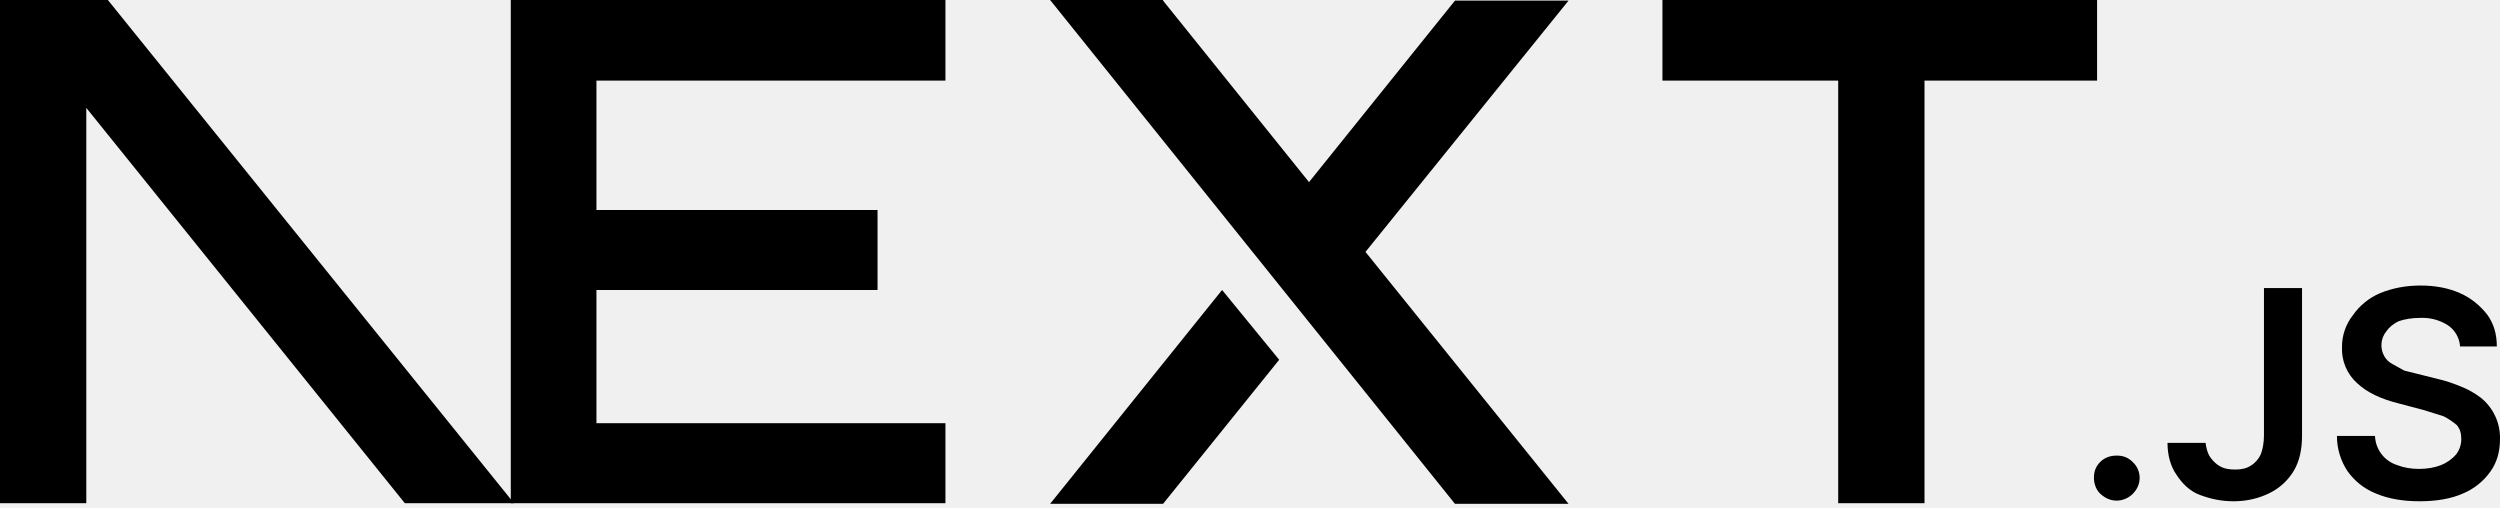
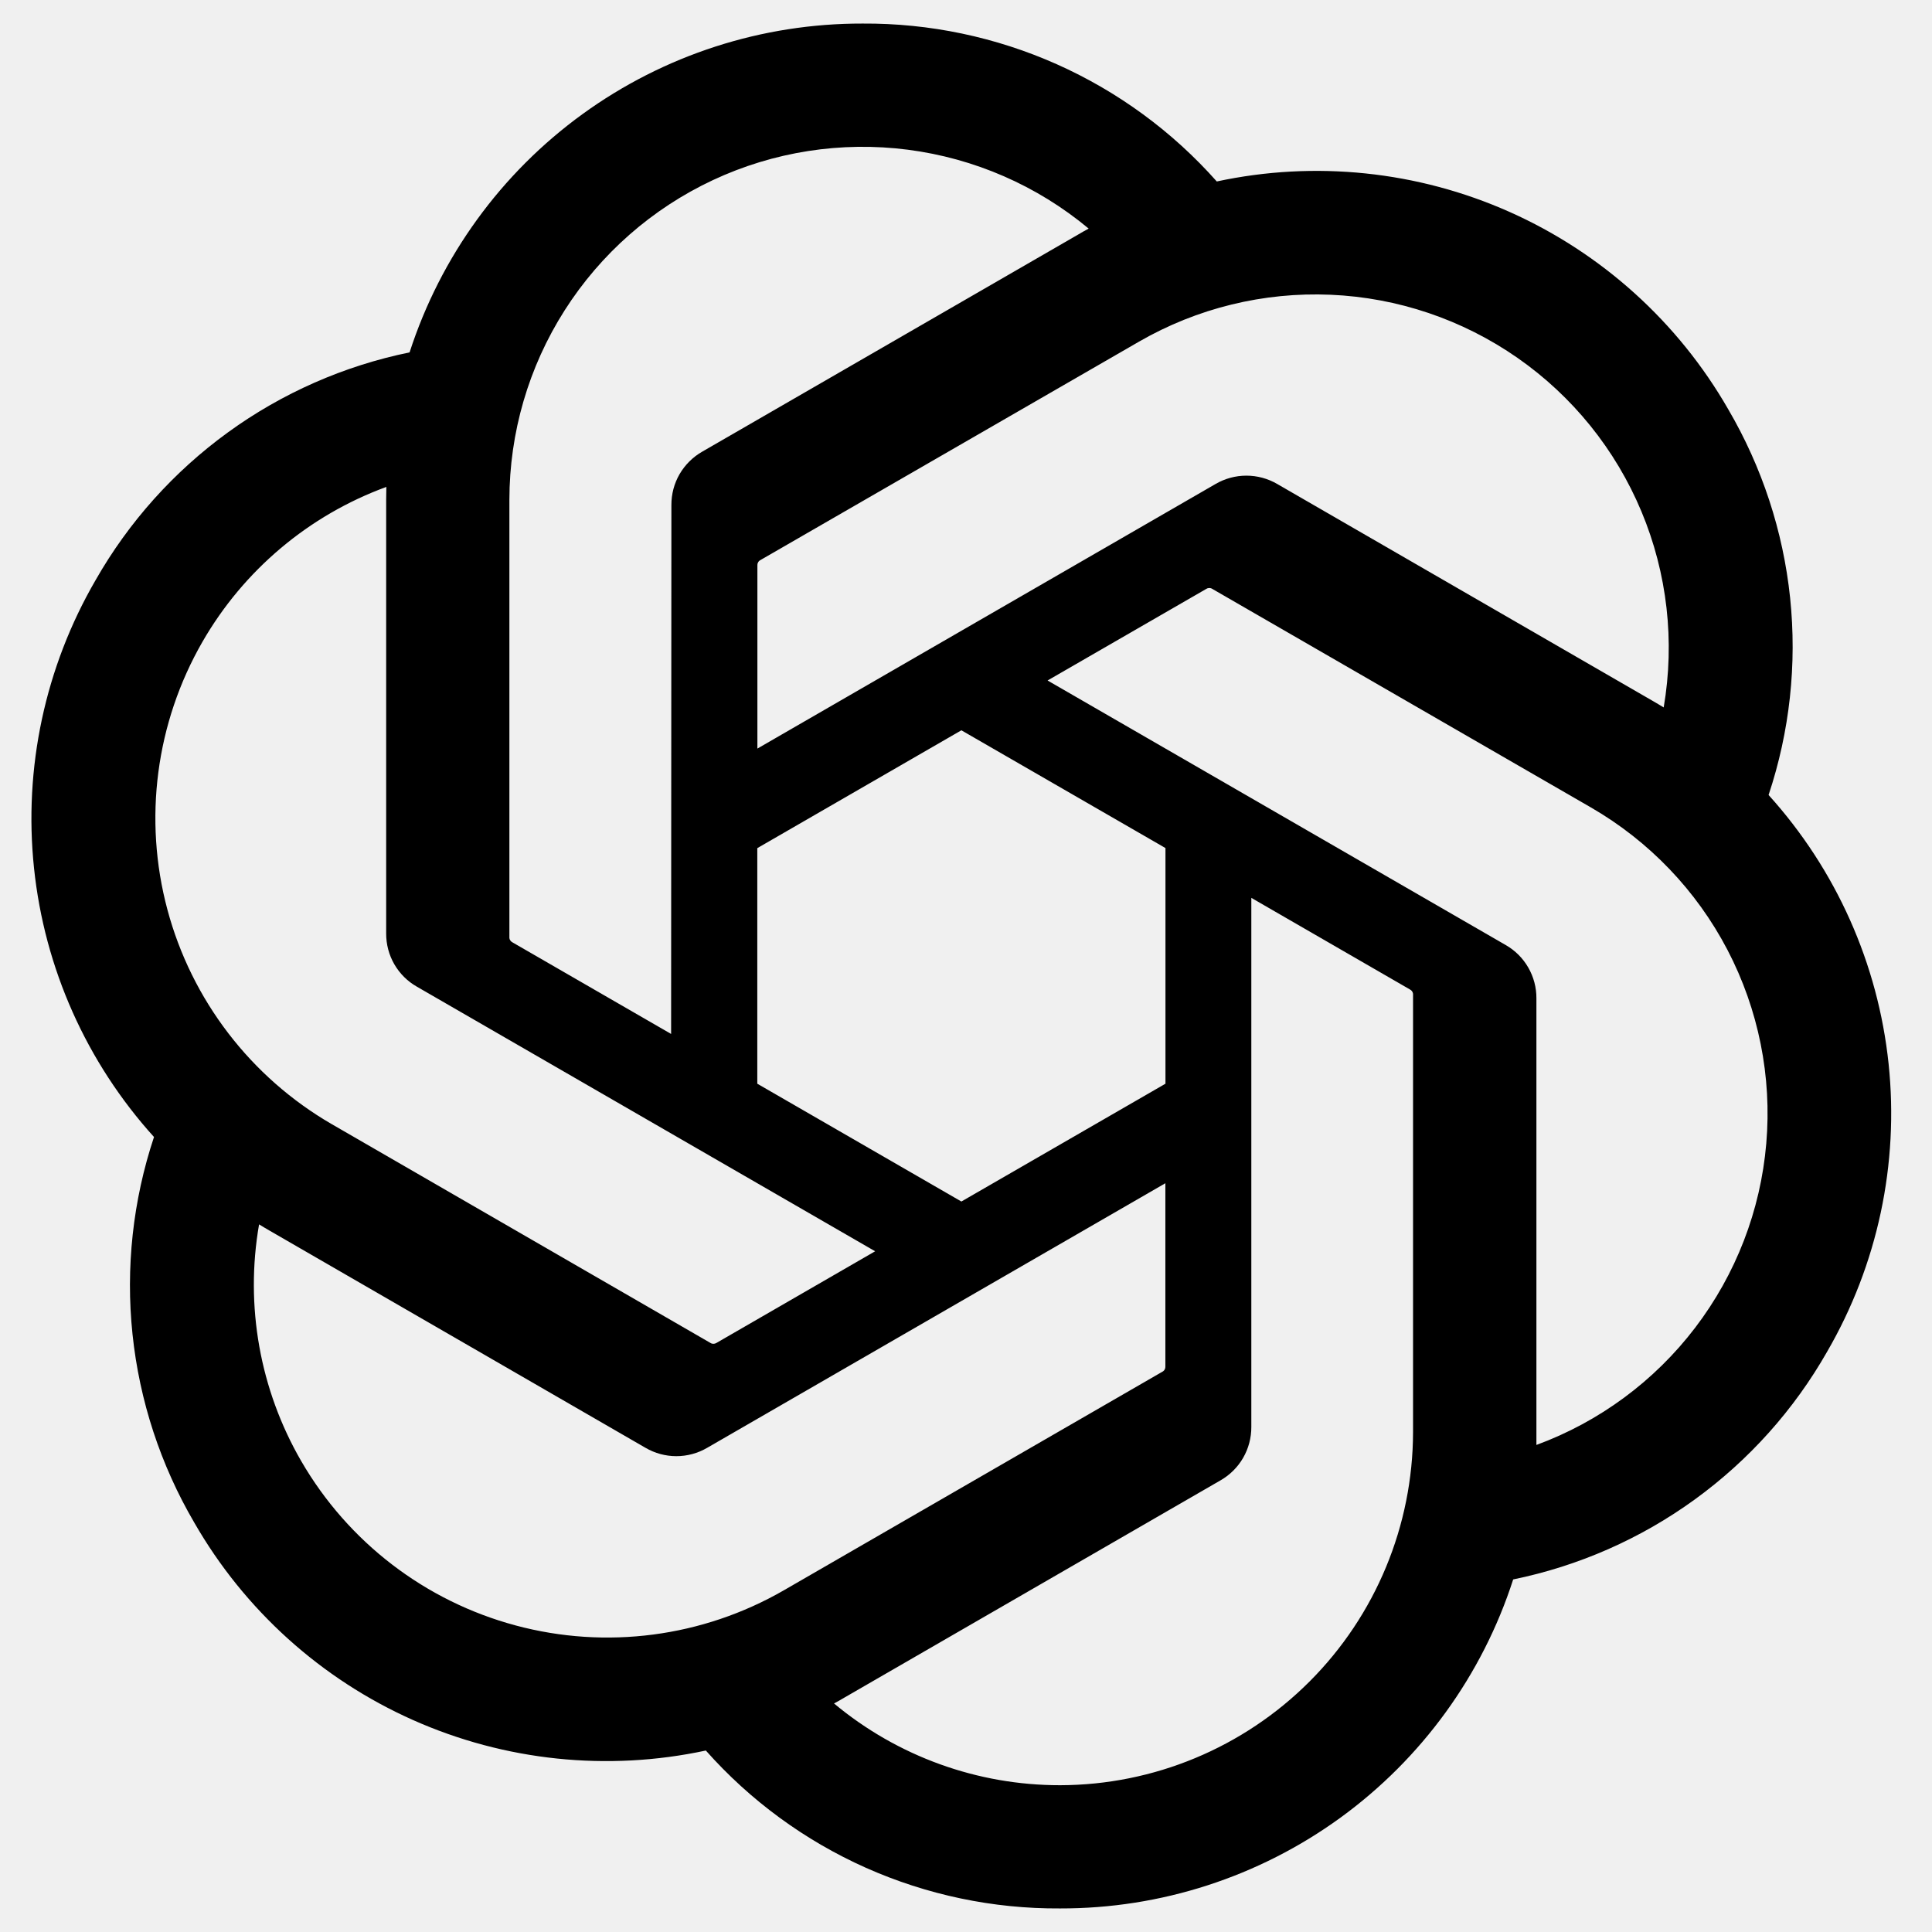
- <svg xmlns="http://www.w3.org/2000/svg" fill="none" viewBox="0 0 394 80">
-   <path fill="#000" d="M262 0h68.5v12.7h-27.2v66.6h-13.6V12.7H262V0ZM149 0v12.7H94v20.4h44.3v12.6H94v21h55v12.6H80.5V0h68.7zm34.3 0h-17.8l63.8 79.4h17.9l-32-39.7 32-39.6h-17.9l-23 28.6-23-28.6zm18.3 56.7-9-11-27.1 33.7h17.8l18.3-22.7z" />
-   <path fill="#000" d="M81 79.3 17 0H0v79.3h13.6V17l50.2 62.3H81Zm252.6-.4c-1 0-1.8-.4-2.5-1s-1.1-1.6-1.1-2.6.3-1.8 1-2.5 1.6-1 2.6-1 1.8.3 2.5 1a3.4 3.4 0 0 1 .6 4.3 3.7 3.7 0 0 1-3 1.8zm23.2-33.5h6v23.3c0 2.1-.4 4-1.3 5.5a9.1 9.1 0 0 1-3.8 3.5c-1.6.8-3.5 1.3-5.7 1.3-2 0-3.7-.4-5.3-1s-2.8-1.8-3.7-3.2c-.9-1.3-1.4-3-1.4-5h6c.1.8.3 1.6.7 2.2s1 1.2 1.6 1.5c.7.4 1.5.5 2.4.5 1 0 1.8-.2 2.4-.6a4 4 0 0 0 1.6-1.8c.3-.8.5-1.8.5-3V45.5zm30.9 9.1a4.4 4.4 0 0 0-2-3.3 7.5 7.5 0 0 0-4.3-1.1c-1.3 0-2.4.2-3.3.5-.9.4-1.6 1-2 1.6a3.5 3.5 0 0 0-.3 4c.3.5.7.9 1.3 1.2l1.8 1 2 .5 3.2.8c1.3.3 2.5.7 3.7 1.2a13 13 0 0 1 3.2 1.8 8.1 8.1 0 0 1 3 6.5c0 2-.5 3.7-1.5 5.1a10 10 0 0 1-4.4 3.5c-1.8.8-4.1 1.2-6.8 1.2-2.6 0-4.9-.4-6.8-1.2-2-.8-3.4-2-4.5-3.5a10 10 0 0 1-1.7-5.6h6a5 5 0 0 0 3.5 4.6c1 .4 2.2.6 3.4.6 1.3 0 2.5-.2 3.5-.6 1-.4 1.8-1 2.4-1.7a4 4 0 0 0 .8-2.4c0-.9-.2-1.6-.7-2.2a11 11 0 0 0-2.1-1.4l-3.2-1-3.8-1c-2.8-.7-5-1.7-6.6-3.2a7.2 7.2 0 0 1-2.4-5.7 8 8 0 0 1 1.7-5 10 10 0 0 1 4.3-3.5c2-.8 4-1.2 6.4-1.2 2.3 0 4.4.4 6.2 1.2 1.8.8 3.2 2 4.3 3.4 1 1.4 1.5 3 1.5 5h-5.8z" />
+ <svg xmlns="http://www.w3.org/2000/svg" width="41" height="41" viewBox="0 0 41 41" fill="white" className="icon-md" role="img">
+   <text x="-9999" y="-9999">
+             ChatGPT
+           </text>
+   <path d="M37.532 16.871C37.981 15.524 38.136 14.097 37.989 12.686C37.841 11.274 37.393 9.911 36.676 8.686C35.613 6.834 33.988 5.368 32.037 4.498C30.086 3.629 27.91 3.403 25.822 3.851C24.88 2.789 23.722 1.941 22.426 1.363C21.13 0.786 19.725 0.491 18.306 0.5C16.171 0.495 14.089 1.168 12.361 2.422C10.633 3.676 9.349 5.447 8.692 7.478C7.301 7.763 5.987 8.341 4.838 9.175C3.689 10.009 2.731 11.078 2.028 12.312C0.956 14.159 0.499 16.299 0.722 18.423C0.944 20.547 1.836 22.545 3.268 24.129C2.82 25.476 2.664 26.903 2.812 28.314C2.96 29.726 3.407 31.089 4.124 32.314C5.188 34.166 6.812 35.632 8.763 36.501C10.714 37.37 12.891 37.597 14.979 37.149C15.921 38.211 17.079 39.059 18.375 39.637C19.671 40.214 21.076 40.509 22.495 40.5C24.631 40.505 26.713 39.832 28.442 38.577C30.17 37.322 31.456 35.551 32.112 33.518C33.503 33.233 34.817 32.655 35.966 31.821C37.115 30.987 38.073 29.918 38.775 28.684C39.846 26.837 40.302 24.698 40.079 22.575C39.856 20.452 38.964 18.454 37.532 16.871ZM22.498 37.885C20.744 37.887 19.046 37.273 17.699 36.15C17.76 36.117 17.867 36.059 17.936 36.016L25.9 31.416C26.1 31.302 26.266 31.137 26.381 30.938C26.496 30.739 26.556 30.512 26.555 30.282V19.054L29.921 20.998C29.939 21.007 29.954 21.02 29.966 21.036C29.977 21.052 29.984 21.071 29.987 21.09V30.389C29.984 32.375 29.195 34.279 27.791 35.684C26.387 37.089 24.484 37.881 22.498 37.885ZM6.392 31.006C5.514 29.489 5.197 27.711 5.498 25.983C5.557 26.019 5.66 26.082 5.735 26.124L13.699 30.725C13.898 30.841 14.123 30.902 14.353 30.902C14.583 30.902 14.809 30.841 15.007 30.725L24.731 25.11V28.998C24.732 29.018 24.728 29.038 24.72 29.056C24.712 29.074 24.699 29.089 24.683 29.101L16.632 33.75C14.91 34.742 12.864 35.01 10.945 34.495C9.025 33.981 7.388 32.726 6.392 31.006ZM4.297 13.619C5.172 12.1 6.553 10.936 8.199 10.333C8.199 10.401 8.195 10.523 8.195 10.607V19.808C8.194 20.038 8.253 20.264 8.368 20.463C8.483 20.662 8.649 20.827 8.849 20.94L18.572 26.554L15.206 28.498C15.189 28.509 15.17 28.515 15.15 28.517C15.131 28.519 15.111 28.516 15.092 28.508L7.04 23.856C5.321 22.86 4.067 21.224 3.553 19.305C3.039 17.386 3.306 15.341 4.297 13.619ZM31.955 20.056L22.231 14.441L25.598 12.498C25.614 12.487 25.633 12.48 25.653 12.479C25.673 12.477 25.693 12.48 25.711 12.488L33.763 17.136C34.997 17.849 36.002 18.898 36.661 20.161C37.319 21.424 37.605 22.849 37.483 24.268C37.362 25.688 36.838 27.043 35.974 28.176C35.11 29.309 33.941 30.172 32.605 30.664C32.605 30.595 32.605 30.473 32.605 30.389V21.188C32.607 20.959 32.547 20.733 32.433 20.534C32.319 20.335 32.154 20.17 31.955 20.056ZM35.306 15.013C35.246 14.976 35.143 14.914 35.069 14.872L27.105 10.271C26.906 10.155 26.68 10.094 26.45 10.094C26.221 10.094 25.995 10.155 25.796 10.271L16.073 15.886V11.998C16.072 11.978 16.075 11.959 16.084 11.941C16.092 11.922 16.105 11.907 16.121 11.895L24.172 7.25C25.405 6.539 26.816 6.194 28.238 6.255C29.661 6.316 31.036 6.781 32.204 7.595C33.372 8.409 34.284 9.539 34.833 10.853C35.383 12.167 35.546 13.61 35.306 15.013ZM14.242 21.942L10.875 19.998C10.858 19.989 10.842 19.976 10.831 19.96C10.819 19.944 10.812 19.925 10.81 19.906V10.607C10.811 9.183 11.217 7.788 11.982 6.587C12.747 5.385 13.838 4.427 15.127 3.823C16.417 3.219 17.852 2.995 19.265 3.177C20.677 3.359 22.009 3.939 23.103 4.851C23.043 4.884 22.937 4.942 22.867 4.985L14.902 9.585C14.703 9.699 14.537 9.864 14.421 10.063C14.306 10.262 14.247 10.488 14.248 10.717L14.242 21.942ZM16.071 17.999L20.402 15.498L24.733 17.997V22.998L20.402 25.498L16.071 22.998V17.999Z" fill="currentColor" />
</svg>
